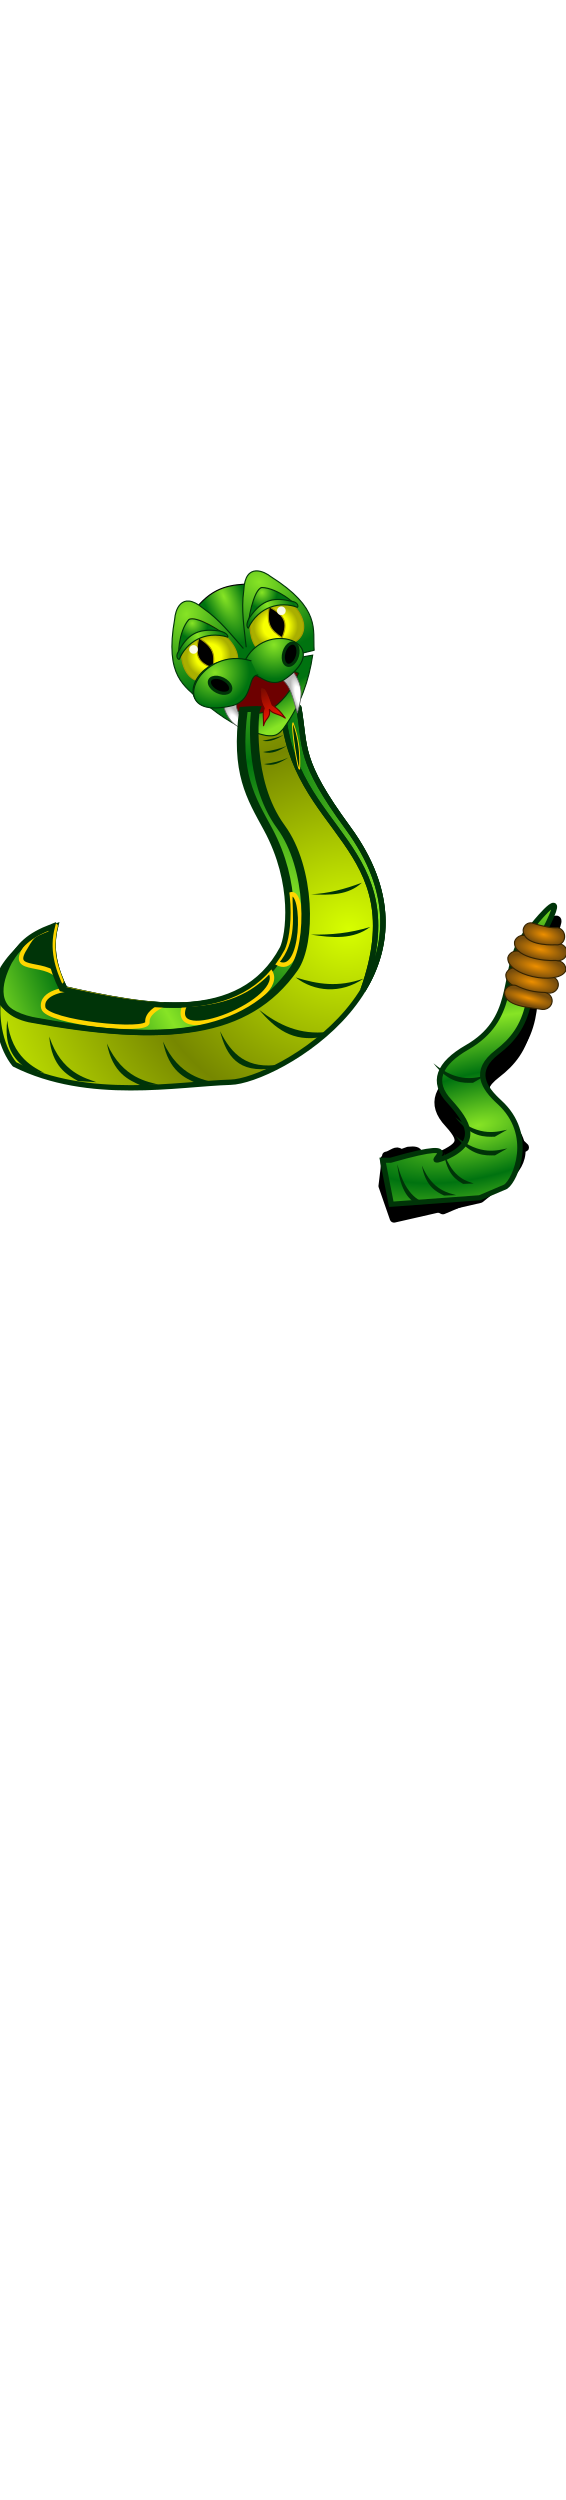
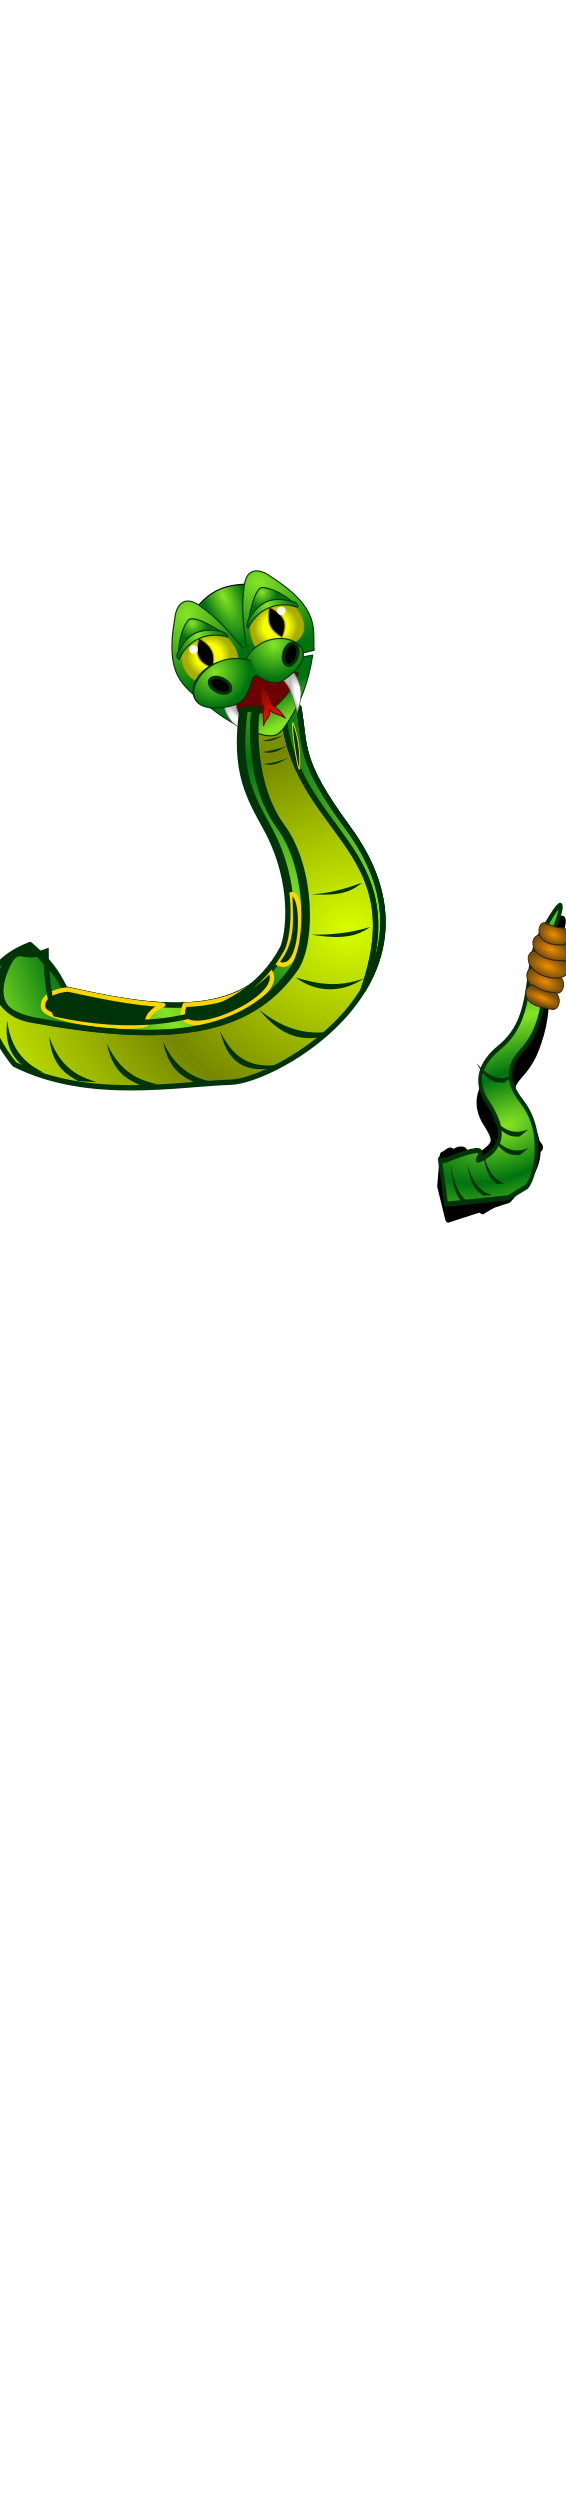
<svg xmlns="http://www.w3.org/2000/svg" id="pet19" class="pets" width="86" height="380" viewBox="202.715 584.407 114 380.048" preserveAspectRatio="xMidYMid meet">
  <defs id="svgEditorDefs">
    <path id="svgEditorClosePathDefs" class="skin" fill="moccasin" style="stroke-width: 0px; stroke: none; fill-opacity: 1;" />
    <pattern id="pattern-0" x="0" y="0" width="20" height="20" patternUnits="userSpaceOnUse" viewBox="0 0 100 100">
      <path d="M 0 0 L 50 0 L 50 100 L 0 100 Z" style="fill: black;" />
    </pattern>
    <radialGradient id="radialGradient3816" gradientUnits="userSpaceOnUse" cy="-264.99" cx="-916.83" gradientTransform="matrix(-0.24588, 0.002614, -0.006363, -0.59838, -1508.118, -339.7788)" r="78.946">
      <stop id="stop-1" style="stop-color:#87e425" offset="0" />
      <stop id="stop-2" style="stop-color:#007310" offset="1" />
    </radialGradient>
    <radialGradient id="radialGradient3808" gradientUnits="userSpaceOnUse" cy="-248.46" cx="-825.34" gradientTransform="matrix(-0.44354, 0.44038, -0.540991, -0.544881, -1745.269, 45.65108)" r="97.536">
      <stop id="stop-1" style="stop-color:#87e425" offset="0" />
      <stop id="stop-2" style="stop-color:#007310" offset="1" />
    </radialGradient>
    <radialGradient id="radialGradient3729" gradientUnits="userSpaceOnUse" cy="-181.48" cx="-822.48" gradientTransform="matrix(.80822 .031962 -.030158 .76261 -163.21 -13.245)" r="72.14">
      <stop id="stop3723" style="stop-color:#f7ff00" offset="0" />
      <stop id="stop3731" style="stop-color:#f7ff00" offset="0.58" />
      <stop id="stop3725" style="stop-color:#a9af00" offset="1" />
    </radialGradient>
    <filter id="filter-1" color-interpolation-filters="sRGB">
      <feGaussianBlur id="feGaussianBlur-1" stdDeviation="0.708" />
    </filter>
    <linearGradient id="linearGradient3862" y2="-16.033" gradientUnits="userSpaceOnUse" x2="-940.43" gradientTransform="matrix(0.35803, 0.000001, -0.000001, 0.35803, -952.748, -74.09828)" y1="65.246" x1="-934.41">
      <stop id="stop-1" style="stop-color:#87e425" offset="0" />
      <stop id="stop-2" style="stop-color:#007310" offset="1" />
    </linearGradient>
    <radialGradient id="radialGradient3878" gradientUnits="userSpaceOnUse" cy="10.32" cx="-1028.7" gradientTransform="matrix(-0.276944, -0.033288, -0.107988, 0.898503, -1537.563, -111.4274)" r="22.495">
      <stop id="stop3866" style="stop-color:#ffffff" offset="0" />
      <stop id="stop3874" style="stop-color:#ffffff" offset="0.5" />
      <stop id="stop3868" style="stop-color:#b9b9b9" offset="1" />
    </radialGradient>
    <radialGradient id="radialGradient3872" gradientUnits="userSpaceOnUse" cy="10.32" cx="-1028.7" gradientTransform="matrix(0.276939, -0.033288, 0.107988, 0.898503, -1034.379, -111.4274)" r="22.495">
      <stop id="stop3866" style="stop-color:#ffffff" offset="0" />
      <stop id="stop3874" style="stop-color:#ffffff" offset="0.5" />
      <stop id="stop3868" style="stop-color:#b9b9b9" offset="1" />
    </radialGradient>
    <radialGradient id="radialGradient3838" gradientUnits="userSpaceOnUse" cy="-248.46" cx="-825.34" gradientTransform="matrix(0.44354, 0.44038, 0.54099, -0.544881, -819.4384, 45.65108)" r="97.536">
      <stop id="stop-1" style="stop-color:#87e425" offset="0" />
      <stop id="stop-2" style="stop-color:#007310" offset="1" />
    </radialGradient>
    <radialGradient id="radialGradient3850" gradientUnits="userSpaceOnUse" cy="-689.89" cx="-1016.8" gradientTransform="matrix(-0.003466, 0.183421, -0.183244, -0.003845, -1385.894, 61.16742)" r="177.23">
      <stop id="stop-1" style="stop-color:#87e425" offset="0" />
      <stop id="stop-2" style="stop-color:#007310" offset="1" />
    </radialGradient>
    <radialGradient id="radialGradient3792" gradientUnits="userSpaceOnUse" cy="-278.17" cx="-826.32" gradientTransform="matrix(-0.15207, 0.16385, -0.157431, -0.146119, -1415.871, -77.67935)" r="66.758">
      <stop id="stop-1" style="stop-color:#87e425" offset="0" />
      <stop id="stop-2" style="stop-color:#007310" offset="1" />
    </radialGradient>
    <radialGradient id="radialGradient3846" gradientUnits="userSpaceOnUse" cy="-184.75" cx="-944.99" gradientTransform="matrix(-0.18476, 0.008694, -0.008403, -0.17859, -1493.776, -145.5808)" r="177.23">
      <stop id="stop-1" style="stop-color:#87e425" offset="0" />
      <stop id="stop-2" style="stop-color:#007310" offset="1" />
    </radialGradient>
    <linearGradient id="linearGradient3800" y2="-238.64" spreadMethod="reflect" gradientUnits="userSpaceOnUse" x2="-755.67" gradientTransform="matrix(0.358031, 0, 0.000003, 0.35803, -952.7469, -74.09889)" y1="-239.79" x1="-820.42">
      <stop id="stop-1" style="stop-color:#87e425" offset="0" />
      <stop id="stop-2" style="stop-color:#007310" offset="1" />
    </linearGradient>
    <radialGradient id="radialGradient3822" gradientUnits="userSpaceOnUse" cy="-278.17" cx="-826.32" gradientTransform="matrix(0.15207, 0.16385, 0.157431, -0.146119, -1148.938, -77.67935)" r="66.758">
      <stop id="stop-1" style="stop-color:#87e425" offset="0" />
      <stop id="stop-2" style="stop-color:#007310" offset="1" />
    </radialGradient>
    <linearGradient id="linearGradient3824" y2="-238.64" spreadMethod="reflect" gradientUnits="userSpaceOnUse" x2="-755.67" gradientTransform="matrix(-0.358031, 0, -0.000002, 0.35803, -1612.07, -74.09889)" y1="-239.79" x1="-820.42">
      <stop id="stop-1" style="stop-color:#87e425" offset="0" />
      <stop id="stop-2" style="stop-color:#007310" offset="1" />
    </linearGradient>
    <linearGradient id="linearGradient3786" y2="107.58" gradientUnits="userSpaceOnUse" x2="112.59" y1="144.24" x1="112.59" gradientTransform="matrix(1.000004, 0, 0, 1.000002, -1397.549, -198.609)">
      <stop id="stop3782" style="stop-color:#ff1700" offset="0" />
      <stop id="stop3784" style="stop-color:#700a00" offset="1" />
    </linearGradient>
    <radialGradient id="radialGradient4101" spreadMethod="reflect" gradientUnits="userSpaceOnUse" cy="207.82" cx="-550.14" gradientTransform="matrix(0.010583, 0.039402, -0.087265, 0.023438, 566.0402, 668.4861)" r="266.14">
      <stop id="stop3774" style="stop-color:#87e425" offset="0" />
      <stop id="stop3776" style="stop-color:#007310" offset="1" />
    </radialGradient>
    <radialGradient id="radialGradient4109" gradientUnits="userSpaceOnUse" cy="216.69" cx="-2077.4" gradientTransform="matrix(1.1968 .038004 -.0097889 .30826 410.92 228.84)" r="63.508">
      <stop id="stop4105" style="stop-color:#ed8f00" offset="0" />
      <stop id="stop4107" style="stop-color:#774d0c" offset="1" />
    </radialGradient>
    <radialGradient id="radialGradient4117" gradientUnits="userSpaceOnUse" cy="170.74" cx="-2079.4" gradientTransform="matrix(1 0 0 .39151 0 103.89)" r="70.03">
      <stop id="stop4105" style="stop-color:#ed8f00" offset="0" />
      <stop id="stop4107" style="stop-color:#774d0c" offset="1" />
    </radialGradient>
    <radialGradient id="radialGradient4125" gradientUnits="userSpaceOnUse" cy="126.88" cx="-2078.6" gradientTransform="matrix(1 0 0 .38206 0 78.403)" r="77.367">
      <stop id="stop4105" style="stop-color:#ed8f00" offset="0" />
      <stop id="stop4107" style="stop-color:#774d0c" offset="1" />
    </radialGradient>
    <radialGradient id="radialGradient4133" gradientUnits="userSpaceOnUse" cy="-78.741" cx="-2079.8" gradientTransform="matrix(1 0 0 .39739 0 -47.45)" r="70.03">
      <stop id="stop4105" style="stop-color:#ed8f00" offset="0" />
      <stop id="stop4107" style="stop-color:#774d0c" offset="1" />
    </radialGradient>
    <radialGradient id="radialGradient4141" gradientUnits="userSpaceOnUse" cy="36.712" cx="-2081.5" gradientTransform="matrix(1 0 0 .49867 0 18.405)" r="55.114">
      <stop id="stop4105" style="stop-color:#ed8f00" offset="0" />
      <stop id="stop4107" style="stop-color:#774d0c" offset="1" />
    </radialGradient>
    <radialGradient id="radialGradient3920" spreadMethod="reflect" gradientUnits="userSpaceOnUse" cy="369.94" cx="-1004.2" gradientTransform="matrix(-0.076626, -0.072996, -0.08332, 0.072218, 161.2019, 596.3381)" r="372.56">
      <stop id="stop3914" style="stop-color:#d7ff00" offset="0" />
      <stop id="stop3916" style="stop-color:#768700" offset="1" />
    </radialGradient>
    <linearGradient id="linearGradient4073" y2="265.38" gradientUnits="userSpaceOnUse" x2="-956.58" gradientTransform="matrix(0.106725, 0, 0, -0.096978, 382.1189, 719.2921)" y1="265.38" x1="-1148.5">
      <stop id="stop-3" style="stop-color:#87e425" offset="0" />
      <stop id="stop-4" style="stop-color:#007310" offset="1" />
    </linearGradient>
    <radialGradient id="radialGradient4053" spreadMethod="reflect" gradientUnits="userSpaceOnUse" cy="361.61" cx="-974.55" gradientTransform="matrix(0.05307, -0.016623, -0.035061, -0.092428, 269.7598, 709.6511)" r="294.09">
      <stop id="stop-3" style="stop-color:#87e425" offset="0" />
      <stop id="stop-4" style="stop-color:#007310" offset="1" />
    </radialGradient>
  </defs>
  <rect id="svgEditorBackground" x="202.715" y="584.431" width="86.593" height="115.809" style="fill: none; stroke: none;" />
  <g transform="matrix(0.0674, 0, 0, 0.04316, 204.6126, 627.3782)" />
-   <g transform="matrix(1.015486, 0, 0, 0.955324, -251.508, 126.7915)" style="">
+   <g transform="matrix(0.713707, 0, 0, 0.955324, -82.02378, 126.7915)" style="">
    <g id="g4347" style="stroke-linejoin:round;stroke:#000000;stroke-linecap:round;stroke-width:22.344;fill:#000000" transform="matrix(0.076321, 0, 0, 0.076321, 393.3321, 707.585)">
      <path id="path4227" style="stroke-linejoin:round;stroke:#000000;stroke-linecap:round;stroke-width:22.344;fill:#000000" d="M 1711.624 -649.264 C 1722.6 -650.655 1735.132 -664.515 1743.192 -659.859 C 1786.96 -634.572 1800.167 -574.645 1874.996 -605.881 C 1962.701 -648.874 1930.417 -703.294 1883.149 -759.141 C 1834.653 -813.692 1855.09 -864.131 1928.801 -909.141 C 2053.98 -985.574 2021.146 -1102.761 2064.431 -1196.291 C 2077.473 -1222.002 2088.439 -1234.688 2103.54 -1250.582 C 2112.254 -1262.422 2198.028 -1371.212 2128.939 -1229.526 C 2121.045 -1214.275 2119.784 -1189.866 2110.726 -1185.544 C 2092.891 -1128.905 2097.987 -1080.084 2087.535 -1029.034 C 2074.787 -966.76 2047.174 -928.824 2007.065 -896.104 C 1942.35 -843.314 1971.92 -797.129 2012.631 -757.514 C 2105.579 -667.077 2044.223 -603.34 2019.083 -584.36 L 1954.767 -529.641 L 1731.522 -475.45 L 1702.151 -565.356 L 1711.624 -649.264 Z" />
      <path id="path4217" style="stroke-linejoin:round;stroke:#000000;stroke-linecap:round;stroke-width:22.344;fill:#000000" d="M 1768.705 -662.798 C 1839.282 -671.74 1728.928 -595.061 1817.538 -632.049 C 1905.243 -675.042 1921.188 -681.943 1873.919 -737.79 C 1825.423 -792.341 1845.86 -842.78 1919.571 -887.79 C 2044.751 -964.223 2011.917 -1081.411 2055.201 -1174.94 C 2068.243 -1200.651 2079.21 -1213.337 2094.31 -1229.231 C 2103.025 -1241.072 2188.798 -1349.861 2119.71 -1208.175 C 2111.816 -1192.924 2110.555 -1168.516 2101.496 -1164.193 C 2083.661 -1107.554 2088.757 -1058.734 2078.305 -1007.683 C 2065.557 -945.409 2037.944 -907.473 1997.835 -874.753 C 1933.12 -821.964 1962.69 -775.778 2003.402 -736.163 C 2096.35 -645.726 2074.866 -682.7 2049.726 -663.72 L 1978.764 -552.602 L 1858.522 -498.411 L 1711.825 -578.27 L 1706.701 -639.043 L 1768.705 -662.798 Z" />
    </g>
    <path id="path2826" style="stroke:#003408;stroke-width:1.074;fill:url(#radialGradient4101)" d="M 524.796 658.997 C 542.803 653.478 529.122 661.144 535.885 658.321 C 542.579 655.04 540.115 650.886 536.507 646.624 C 532.806 642.461 534.366 638.611 539.991 635.176 C 549.545 629.342 547.039 620.399 550.342 613.26 C 551.338 611.298 552.175 610.33 553.327 609.116 C 553.992 608.213 560.539 599.91 555.266 610.723 C 554.663 611.887 554.567 613.75 553.876 614.08 C 552.515 618.403 552.903 622.129 552.106 626.025 C 551.133 630.778 549.025 633.674 545.964 636.171 C 541.025 640.2 543.282 643.725 546.389 646.748 C 553.483 653.65 549.561 663.127 547.642 664.575 L 542.48 666.907 L 524.935 668.275 L 523.218 658.996 L 524.796 658.997 Z" />
    <g id="g3661" style="stroke-linejoin:round;stroke:#342200;stroke-linecap:round;stroke-width:3;fill:#856618" transform="matrix(0.07394, 0.018912, -0.018912, 0.07394, 709.7623, 648.0489)">
      <path id="rect3649" style="stroke-linejoin:round;stroke:#342200;stroke-linecap:round;stroke-width:3;fill:url(#radialGradient4117)" d="M -2125.7 143.44 L -2033.173 143.44 C -2020.072 143.44 -2009.526 153.987 -2009.526 167.087 C -2009.526 180.188 -2020.073 190.734 -2033.173 190.734 C -2061.668 199.483 -2142.763 208.152 -2149.343 167.087 C -2149.343 153.986 -2138.796 143.44 -2125.696 143.44 L -2125.7 143.44 Z" />
      <path id="rect3655" style="stroke-linejoin:round;stroke:#342200;stroke-linecap:round;stroke-width:3;fill:url(#radialGradient4125)" d="M -2132.2 97.445 L -2025 97.445 C -2011.903 97.445 -2001.359 107.989 -2001.359 121.086 C -2013.772 165.619 -2147.929 170.427 -2155.839 121.086 C -2155.839 107.989 -2145.295 97.445 -2132.198 97.445 L -2132.2 97.445 Z" />
      <path id="rect3647" style="stroke-linejoin:round;stroke:#342200;stroke-linecap:round;stroke-width:3;fill:url(#radialGradient4109)" d="M -2116.9 190.72 C -2091.244 197.177 -2064.9 197.32 -2037.824 190.72 C -2024.608 190.72 -2013.968 201.36 -2013.968 214.576 C -2013.968 227.792 -2024.608 238.432 -2037.824 238.432 C -2066.829 240.916 -2134.344 254.545 -2140.754 214.576 C -2140.754 201.36 -2130.114 190.72 -2116.898 190.72 L -2116.9 190.72 Z" />
      <path id="rect3659" style="stroke-linejoin:round;stroke:#342200;stroke-linecap:round;stroke-width:3;fill:url(#radialGradient4133)" transform="scale(1,-1)" d="M -2033.6 -98.326 C -2020.5 -98.326 -2009.953 -87.779 -2009.953 -74.679 C -2009.953 -61.578 -2020.5 -51.032 -2033.6 -51.032 L -2126.127 -51.032 C -2139.228 -51.032 -2149.774 -61.579 -2149.774 -74.679 C -2143.142 -116.616 -2062.397 -108.386 -2033.604 -98.326 L -2033.6 -98.326 Z" />
      <path id="rect3657" style="stroke-linejoin:round;stroke:#342200;stroke-linecap:round;stroke-width:3;fill:url(#radialGradient4141)" d="M -2044.2 56.293 C -2032.78 55.666 -2024.954 44.695 -2026.652 31.695 C -2028.35 18.695 -2038.911 8.734 -2050.331 9.361 C -2067.983 14.771 -2086.079 15.313 -2118.659 13.113 C -2130.079 13.74 -2137.905 24.711 -2136.207 37.711 C -2126.845 75.615 -2066.354 63.704 -2044.201 56.293 L -2044.2 56.293 Z" />
    </g>
  </g>
-   <path id="path2820" style="stroke-linejoin: round; stroke: rgb(0, 52, 8); stroke-linecap: round; stroke-width: 1.074; fill: url(#radialGradient3920);" d="M 217.437 741.197 C 216.005 732.911 217.591 730.599 207.519 716.847 C 185.167 686.326 222.197 665.794 231.186 665.619 C 241.849 665.287 259.739 661.751 274.702 669.223 C 279.668 675.314 280.844 691.43 266.43 697.025 C 267.631 692.396 266.46 688.33 264.551 684.435 C 248.195 680.777 228.46 676.848 220.078 692.606 C 218.888 695.128 217.309 705.544 223.354 716.691 C 226.719 722.893 230.005 727.952 228.226 740.724 L 217.437 741.198 L 217.437 741.197 Z" transform="matrix(-1, 0, 0, -1, 480.3433, 1406.247)" />
+   <path id="path2820" style="stroke-linejoin: round; stroke: rgb(0, 52, 8); stroke-linecap: round; stroke-width: 1.074; fill: url(#radialGradient3920);" d="M 217.437 741.197 C 216.005 732.911 217.591 730.599 207.519 716.847 C 185.167 686.326 222.197 665.794 231.186 665.619 C 241.849 665.287 259.739 661.751 274.702 669.223 C 279.668 675.314 285.984 687.759 271.57 693.354 C 267.63 689.826 266.46 688.33 264.551 684.435 C 248.195 680.777 228.46 676.848 220.078 692.606 C 218.888 695.128 217.309 705.544 223.354 716.691 C 226.719 722.893 230.005 727.952 228.226 740.724 L 217.437 741.198 L 217.437 741.197 Z" transform="matrix(-1, 0, 0, -1, 480.3433, 1406.247)" />
  <path id="path3668" style="stroke: rgb(0, 52, 8); stroke-width: 1.074; fill: url(#linearGradient4073);" d="M 276.671 722.063 C 275.238 713.778 276.825 711.466 266.752 697.713 C 257.284 684.786 258.501 673.626 263.721 665.05 C 253.31 694.404 278.188 696.492 279.869 721.922 L 276.671 722.062 Z" transform="matrix(-1, 0, 0, -1, 539.5763, 1387.113)" />
  <path id="path4185" style="stroke: rgb(0, 52, 8); stroke-width: 1.074; fill: none;" d="M 276.671 722.063 C 275.238 713.778 276.825 711.466 266.752 697.713 C 257.284 684.786 258.501 673.626 263.721 665.05 C 253.31 694.404 278.188 696.492 279.869 721.922 L 276.671 722.062 Z" transform="matrix(-1, 0, 0, -1, 539.5763, 1387.113)" />
  <g transform="matrix(0.195099, -0.08589, 0.08589, 0.195099, 513.4846, 568.5392)">
    <path id="path3637" style="stroke-linejoin:round;stroke:#000000;stroke-linecap:round;stroke-width:1.074;fill:url(#radialGradient3816)" d="M -1308.729 -184.295 C -1285.249 -196.282 -1269.132 -190.599 -1253.273 -184.295 L -1278.666 -109.867 L -1292.53 -110.889 L -1308.729 -184.295 Z" />
    <path id="path4181" style="stroke-linejoin:round;stroke:#ffd600;stroke-linecap:round;stroke-width:.895;fill:#003408" d="M -1311.143 -51.269 C -1300.149 -46.417 -1323.86 -8.656 -1329.371 -11.024 C -1324.397 -18.154 -1314.502 -36.794 -1311.143 -51.269 Z" />
    <path id="path2830" style="stroke-linejoin:round;stroke:#003408;stroke-linecap:round;stroke-width:1.074;fill:url(#radialGradient3808)" d="M -1282.469 -113.135 L -1223.293 -102.62 C -1216.767 -120.92 -1201.242 -136.08 -1232.939 -183.107 C -1235.493 -188.289 -1248.973 -206.214 -1261.478 -181.012 C -1271.119 -165.431 -1275.384 -148.297 -1280.786 -131.491" />
    <g id="g3749" transform="matrix(0.35803, 0, 0, 0.35803, -952.7484, -74.09876)">
      <path id="path2832" style="stroke:#a69a00;stroke-width:3;fill:url(#radialGradient3729)" d="m-885.62-132.06c-33.407-54.371 40.419-150.53 69.507-154.61 83.661 67.482 83.142 161.66 19.837 166.76l-89.344-12.146z" />
      <path id="path3610" style="stroke-linejoin:round;stroke:#a69a00;stroke-linecap:round;stroke-width:3;fill:#000000" d="m-817.78-232.54c-26.068 39.364-21.922 57.759-1.986 88.547 30.784-29.904 30.475-50.259 1.986-88.547z" />
      <path id="path3733" style="opacity: 0.9; fill: rgb(255, 255, 255); filter: url(#filter-1);" d="m-835.19-198.34c0 8.442-5.84 15.285-13.043 15.285-7.204 0-13.043-6.843-13.043-15.285 0-8.442 5.84-15.285 13.043-15.285 7.204 0 13.043 6.843 13.043 15.285z" transform="matrix(.8827 0 0 .74546 -44.131 -62.033)" />
    </g>
    <path id="path4151" style="stroke-linejoin:round;stroke:#ffd600;stroke-linecap:round;stroke-width:.895;fill:#003408" d="M -1269.139 -47.889 C -1269.971 -32.235 -1274.592 -18.509 -1281.006 -5.477 C -1284.138 -2.315 -1271.781 -47.777 -1269.139 -47.889 Z" />
    <path id="path3639" style="stroke:#003408;stroke-width:1.074;fill:url(#linearGradient3862)" d="M -1338.354 -99.068 C -1328.94 -80.537 -1318.4 -62.343 -1297.492 -47.26 C -1289.775 -42.559 -1286.439 -43.22 -1279.687 -46.53 C -1255.366 -60.864 -1239.56 -78.153 -1226.421 -98.921 C -1262.591 -108.479 -1299.85 -108.966 -1338.351 -99.067 Z" />
    <path id="path3641" style="stroke:#003408;stroke-width:1.074;fill:#6d0000" d="M -1323.294 -89.549 C -1312.516 -78.319 -1304.203 -69.627 -1285.949 -67.331 C -1271.585 -69.565 -1258.846 -75.507 -1245.497 -88.613 C -1269.772 -115.691 -1300.178 -108.087 -1323.294 -89.549 Z" />
    <path id="path3876" style="stroke-linejoin:round;stroke:#636363;stroke-linecap:round;stroke-width:.716;fill:url(#radialGradient3878)" d="M -1249.639 -92.209 L -1263.941 -92.209 C -1256.135 -82.051 -1260.196 -69.594 -1261.752 -54.703 C -1250.692 -67.721 -1246.306 -75.681 -1249.639 -92.209 Z" />
    <path id="path3643" style="stroke-linejoin:round;stroke:#636363;stroke-linecap:round;stroke-width:.716;fill:url(#radialGradient3872)" d="M -1322.288 -92.209 L -1307.986 -92.209 C -1315.791 -82.051 -1311.731 -69.594 -1310.175 -54.703 C -1321.235 -67.721 -1325.621 -75.681 -1322.288 -92.209 Z" />
    <path id="path3836" style="stroke-linejoin:round;stroke:#003408;stroke-linecap:round;stroke-width:1.074;fill:url(#radialGradient3838)" d="M -1282.239 -113.135 L -1341.412 -102.62 C -1347.937 -120.92 -1363.463 -136.08 -1331.765 -183.107 C -1329.211 -188.289 -1315.731 -206.214 -1303.226 -181.012 C -1293.585 -165.431 -1289.32 -148.297 -1283.918 -131.491" />
    <g id="g3826" transform="matrix(-0.35803, 0, 0, 0.35803, -1611.158, -74.09876)">
      <path id="path3828" style="stroke:#a69a00;stroke-width:3;fill:url(#radialGradient3729)" d="m-885.62-132.06c-33.407-54.371 40.419-150.53 69.507-154.61 83.661 67.482 83.142 161.66 19.837 166.76l-89.344-12.146z" />
      <path id="path3830" style="stroke-linejoin:round;stroke:#a69a00;stroke-linecap:round;stroke-width:3;fill:#000000" d="m-817.78-232.54c-26.068 39.364-21.922 57.759-1.986 88.547 30.784-29.904 30.475-50.259 1.986-88.547z" />
      <path id="path3832" style="opacity: 0.9; fill: rgb(255, 255, 255); filter: url(#filter-1);" d="m-835.19-198.34c0 8.442-5.84 15.285-13.043 15.285-7.204 0-13.043-6.843-13.043-15.285 0-8.442 5.84-15.285 13.043-15.285 7.204 0 13.043 6.843 13.043 15.285z" transform="matrix(.8827 0 0 .74546 -44.131 -62.033)" />
    </g>
    <path id="path2828" style="stroke-linejoin: round; stroke: rgb(0, 52, 8); stroke-linecap: round; stroke-width: 1.074; fill: url(#radialGradient3850);" d="M -1315.131 -128.844 C -1343.19 -128.854 -1363.828 -96.779 -1317.442 -88.494 C -1299.64 -86.638 -1296.931 -107.644 -1288.649 -104.378 L -1288.536 -104.346 C -1280.224 -107.057 -1278.621 -86.624 -1260.689 -88.493 C -1200.152 -99.305 -1253.776 -150.625 -1289.065 -118.277 C -1297.315 -125.843 -1306.568 -128.839 -1315.13 -128.843 Z" />
    <path id="path2834" style="stroke:#003408;stroke-width:1.074;fill:url(#radialGradient3792)" d="M -1270.069 -149.278 C -1271.362 -150.591 -1252.551 -178.818 -1244.583 -176.78 C -1231.148 -170.346 -1220.678 -148.734 -1223.018 -148.567 C -1234.305 -160.478 -1253.96 -164.26 -1270.069 -149.278 Z" />
    <path id="path3848" style="stroke-linejoin:round;stroke:#003408;stroke-linecap:round;stroke-width:1.074;fill:url(#radialGradient3846)" d="M -1281.919 -117.532 C -1291.229 -125.631 -1301.667 -128.84 -1311.326 -128.844 L -1311.326 -128.844 C -1342.979 -128.855 -1366.259 -94.515 -1313.933 -85.645 C -1293.851 -83.658 -1290.795 -106.147 -1281.453 -102.651" />
    <path id="path3612" style="stroke-linejoin:round;stroke:#003408;stroke-linecap:round;stroke-width:3;fill:#000000" d="M -1238.537 -108.118 C -1238.537 -99.804 -1244.009 -94.608 -1248.387 -98.765 C -1250.419 -100.694 -1251.671 -104.26 -1251.671 -108.118 C -1251.671 -116.432 -1246.198 -121.628 -1241.82 -117.471 C -1239.788 -115.542 -1238.537 -111.976 -1238.537 -108.118 Z" transform="matrix(0.766936, 0.641724, -0.641724, 0.766936, -359.5712, 773.8146)" />
    <path id="path3626" style="stroke-linejoin:round;stroke:#003408;stroke-linecap:round;stroke-width:3;fill:#000000" d="M -1311.466 -108.118 C -1311.466 -116.432 -1316.939 -121.628 -1321.317 -117.471 C -1323.349 -115.542 -1324.601 -111.976 -1324.601 -108.118 C -1324.601 -99.804 -1319.128 -94.608 -1314.75 -98.765 C -1312.718 -100.694 -1311.466 -104.26 -1311.466 -108.118 Z" transform="matrix(-0.766936, 0.641724, -0.641724, -0.766936, -2398.262, 654.776)" />
    <path id="path3719" style="stroke:#003408;stroke-width:1.074;fill:url(#linearGradient3800)" d="M -1271.879 -146.807 C -1272.366 -147.254 -1273.185 -150.821 -1267.096 -155.251 C -1247.962 -167.315 -1236.805 -163.192 -1223.72 -153.289 C -1218.671 -149.926 -1220.384 -146.171 -1221.361 -146.097 C -1233.48 -157.997 -1254.583 -161.775 -1271.879 -146.807 Z" />
    <path id="path3818" style="stroke:#003408;stroke-width:1.074;fill:url(#radialGradient3822)" d="M -1294.739 -149.278 C -1293.446 -150.591 -1312.257 -178.818 -1320.225 -176.78 C -1333.66 -170.346 -1344.13 -148.734 -1341.79 -148.567 C -1330.503 -160.478 -1310.848 -164.26 -1294.739 -149.278 Z" />
    <path id="path3820" style="stroke:#003408;stroke-width:1.074;fill:url(#linearGradient3824)" d="M -1292.929 -146.807 C -1292.442 -147.254 -1291.623 -150.821 -1297.711 -155.251 C -1316.845 -167.315 -1328.002 -163.192 -1341.087 -153.289 C -1346.135 -149.926 -1344.424 -146.171 -1343.446 -146.097 C -1331.327 -157.997 -1310.224 -161.775 -1292.928 -146.807 Z" />
    <path id="path3922" style="fill:#003408" d="M -1306.245 -34.049 C -1297.336 -31.772 -1289.016 -30.077 -1282.614 -30.437 C -1291.181 -29.079 -1299.574 -28.367 -1306.245 -34.049 Z" />
    <path id="path3952" style="fill:#003408" d="M -1302.494 -43.969 C -1293.864 -41.958 -1286.399 -40.709 -1280.381 -41.114 C -1288.397 -40.041 -1296.251 -39.478 -1302.494 -43.969 Z" />
    <path id="path3954" style="fill:#003408" d="M -1309.966 -23.249 C -1302.292 -20.853 -1294.593 -19.387 -1286.335 -19.637 C -1294.902 -18.279 -1303.295 -17.567 -1309.966 -23.249 Z" />
    <path id="path4187" style="stroke-linejoin:round;stroke:#6d0000;stroke-linecap:round;stroke-width:1.074;fill:url(#linearGradient3786)" d="M -1285.209 -88.759 C -1284.957 -85.854 -1289.753 -81.216 -1288.562 -71.482 C -1292.216 -67.472 -1292.309 -64.012 -1295.797 -56.615 C -1290.829 -62.92 -1286.616 -60.164 -1284.589 -68.477 C -1283.187 -62.601 -1278.503 -61.929 -1274.117 -54.906 C -1276.141 -63.41 -1276.175 -63.654 -1280.37 -71.312 C -1280.146 -75.636 -1279.186 -82.766 -1280.307 -87.867 C -1283.787 -92.208 -1283.075 -90.177 -1285.208 -88.759 Z" />
  </g>
-   <path id="path3670" style="stroke: rgb(0, 52, 8); stroke-width: 1.074; fill: url(#radialGradient4053);" d="M 204.582 678.241 C 214.142 664.609 230.682 663.021 257.558 668.014 C 264.987 669.687 265.812 673.914 263.488 678.426 C 261.339 681.832 257.905 684.878 252.911 686.816 C 254.112 682.189 252.94 678.12 251.03 674.226 C 234.676 670.567 214.941 666.639 206.56 682.397 C 205.369 684.92 203.79 695.336 209.836 706.481 C 213.199 712.684 216.487 717.745 214.707 730.514 L 212.284 730.622 C 212.403 730.387 214.116 716.335 207.189 706.87 C 201.155 698.625 200.955 683.413 204.582 678.241 Z" transform="matrix(-1, 0, 0, -1, 466.8242, 1396.039)" />
-   <path id="path4163" style="stroke-linejoin: round; stroke: rgb(255, 214, 0); stroke-linecap: round; stroke-width: 0.895; fill: rgb(0, 52, 8);" d="M 203.29 709.127 C 205.626 713.929 214.187 710.339 210.541 715.959 C 208.792 719.036 208.904 718.33 204.464 720.333 C 205.686 714.996 204.375 712.126 203.29 709.127 Z" transform="matrix(-1, 0, 0, -1, 418.3849, 1429.46)" />
+   <path id="path3670" style="stroke: rgb(0, 52, 8); stroke-width: 1.074; fill: url(#radialGradient4053);" d="M 204.582 678.241 C 214.142 664.609 230.682 663.021 257.558 668.014 C 264.987 669.687 265.812 673.914 263.488 678.426 C 261.339 681.832 262.347 680.437 257.353 682.375 C 254.747 679.017 252.94 678.12 251.03 674.226 C 234.676 670.567 214.941 666.639 206.56 682.397 C 205.369 684.92 203.79 695.336 209.836 706.481 C 213.199 712.684 216.487 717.745 214.707 730.514 L 212.284 730.622 C 212.403 730.387 214.116 716.335 207.189 706.87 C 201.155 698.625 200.955 683.413 204.582 678.241 Z" transform="matrix(-1, 0, 0, -1, 466.8242, 1396.039)" />
  <path id="path4161" style="stroke-linejoin: round; stroke: rgb(255, 214, 0); stroke-linecap: round; stroke-width: 0.895; fill: rgb(0, 52, 8);" d="M 211.382 726.349 C 212.69 725.769 214.693 724.54 214.552 722.852 C 214.371 720.652 234.923 722.808 235.531 725.755 C 236.198 728.996 230.444 729.641 230.304 729.412 C 224.153 728.084 218.094 726.784 211.382 726.349 Z" transform="matrix(-1, 0, 0, -1, 446.9668, 1451.404)" />
  <path id="path4159" style="stroke-linejoin: round; stroke: rgb(255, 214, 0); stroke-linecap: round; stroke-width: 0.895; fill: rgb(0, 52, 8);" d="M 240.012 728.683 C 242.985 725.61 247.308 722.223 257.108 721.845 C 261.011 712.688 235.852 722.963 240.012 728.683 Z" transform="matrix(-1, 0, 0, -1, 497.0667, 1446.878)" />
  <path id="path4157" style="stroke-linejoin: round; stroke: rgb(255, 214, 0); stroke-linecap: round; stroke-width: 0.895; fill: rgb(0, 52, 8);" d="M 260.421 716.879 C 260.471 712.573 259.422 707.556 263.205 703.162 C 257.505 699.67 257.339 718.277 260.421 716.879 Z" transform="matrix(-1, 0, 0, -1, 521.6304, 1419.679)" />
-   <path id="path4153" style="stroke: rgb(0, 52, 8); stroke-width: 1.074; fill: none;" d="M 203.934 678.241 C 213.494 664.609 230.034 663.021 256.91 668.014 C 264.339 669.687 263.219 675.211 260.895 679.723 C 258.746 683.129 257.257 684.878 252.263 686.816 C 253.464 682.189 252.292 678.12 250.382 674.226 C 234.028 670.567 214.293 666.639 205.912 682.397 C 204.721 684.92 203.142 695.336 209.188 706.481 C 212.551 712.684 215.839 717.745 214.059 730.514 L 211.636 730.622 C 211.755 730.387 213.468 716.335 206.541 706.87 C 200.507 698.625 200.307 683.413 203.934 678.241 Z" transform="matrix(-1, 0, 0, -1, 465.5282, 1396.039)" />
+   <path id="path4153" style="stroke: rgb(0, 52, 8); stroke-width: 1.074; fill: none;" d="M 203.934 678.241 C 213.494 664.609 230.034 663.021 256.91 668.014 C 264.339 669.687 263.219 675.211 260.895 679.723 C 258.746 683.129 258.526 679.802 253.532 681.74 C 253.532 681.74 253.561 673.044 251.651 669.15 C 235.297 665.491 214.293 666.639 205.912 682.397 C 204.721 684.92 203.142 695.336 209.188 706.481 C 212.551 712.684 215.839 717.745 214.059 730.514 L 211.636 730.622 C 211.755 730.387 213.468 716.335 206.541 706.87 C 200.507 698.625 200.307 683.413 203.934 678.241 Z" transform="matrix(-1, 0, 0, -1, 465.5282, 1396.039)" />
  <path id="path3962" style="fill: rgb(0, 52, 8);" d="M 265.397 702.84 C 269.04 701.452 272.272 700.661 275.633 700.5 C 271.811 700.282 268.092 700.316 265.397 702.84 Z" transform="matrix(-1, 0, 0, -1, 541.03, 1403.257)" />
  <path id="path3964" style="fill: rgb(0, 52, 8);" d="M 265.339 711.368 C 269.489 710.102 273.146 709.764 277.301 709.826 C 272.98 709.16 268.741 708.791 265.339 711.368 Z" transform="matrix(-1, 0, 0, -1, 542.64, 1420.707)" />
  <path id="path3966" style="fill: rgb(0, 52, 8);" d="M 262.292 721.688 C 267.509 719.85 271.536 720.539 276.002 721.907 C 272.254 719.035 267.015 718.495 262.292 721.688 Z" transform="matrix(-1, 0, 0, -1, 538.294, 1441.421)" />
  <path id="path3968" style="fill: rgb(0, 52, 8);" d="M 268.717 731.749 C 264.649 728.603 260.447 726.682 254.929 727.305 C 255.142 727.102 255.746 726.507 255.962 726.308 C 262.077 725.149 265.509 728.071 268.717 731.749 Z" transform="matrix(-1, 0, 0, -1, 523.646, 1457.8)" />
  <path id="path3970" style="fill: rgb(0, 52, 8);" d="M 259.263 738.005 C 256.96 733.351 253.788 730.204 247.059 731.328 C 247.456 731.1 248.196 730.766 248.584 730.554 C 255.578 729.436 258.005 733.04 259.263 738.005 Z" transform="matrix(-1, 0, 0, -1, 506.322, 1468.354)" />
  <path id="path3972" style="fill: rgb(0, 52, 8);" d="M 246.002 740.834 C 242.772 733.666 237.593 733.14 235.561 732.539 C 236.205 732.531 238.594 732.44 239.246 732.425 C 241.531 733.472 244.842 734.815 246.002 740.834 Z" transform="matrix(-1, 0, 0, -1, 481.563, 1473.259)" />
  <path id="path4034" style="fill: rgb(0, 52, 8);" d="M 234.689 741.23 C 231.459 734.061 226.283 733.535 224.25 732.936 C 224.894 732.927 227.284 732.835 227.935 732.82 C 230.22 733.866 233.53 735.211 234.689 741.23 Z" transform="matrix(-1, 0, 0, -1, 458.939, 1474.05)" />
  <path id="path4036" style="fill: rgb(0, 52, 8);" d="M 222.127 740.613 C 219.691 733.189 214.598 732.202 212.639 731.423 C 213.28 731.473 215.668 731.595 216.319 731.638 C 218.479 732.884 221.627 734.518 222.127 740.613 Z" transform="matrix(-1, 0, 0, -1, 434.766, 1472.036)" />
  <path id="path4038" style="fill: rgb(0, 52, 8);" d="M 211.512 738.798 C 210.619 731.096 205.812 729.274 204.045 728.18 C 204.664 728.337 206.987 728.855 207.616 729.006 C 209.489 730.594 212.252 732.725 211.51 738.798 Z" transform="matrix(-1, 0, 0, -1, 415.6786, 1466.978)" />
-   <path id="path-2" style="fill: rgb(0, 52, 8);" d="M 303.777 756.33 C 301.272 750.205 297.258 749.755 295.681 749.243 C 296.18 749.236 298.034 749.157 298.538 749.144 C 300.311 750.037 302.878 751.187 303.777 756.33 Z" transform="matrix(-0.886281, 0.463148, -0.463148, -0.886281, 914.0017, 1281.055)" />
-   <path id="path-3" style="fill: rgb(0, 52, 8);" d="M 288.76 765.245 C 286.9 758.308 283.919 757.799 282.748 757.219 C 283.119 757.211 284.496 757.123 284.87 757.108 C 286.187 758.121 288.093 759.421 288.76 765.245 Z" transform="matrix(-1, 0, 0, -1, 571.508, 1522.353)" />
-   <path id="path-4" style="fill: rgb(0, 52, 8);" d="M 294.634 763.462 C 292.495 758.296 289.067 757.917 287.72 757.485 C 288.147 757.479 289.73 757.412 290.161 757.401 C 291.674 758.155 293.867 759.124 294.634 763.462 Z" transform="matrix(-1, 0, 0, -1, 582.354, 1520.863)" />
-   <path id="path-5" style="fill: rgb(0, 52, 8);" d="M 298.159 761.112 C 296.293 755.695 293.301 755.298 292.126 754.846 C 292.498 754.839 293.88 754.769 294.255 754.758 C 295.576 755.548 297.49 756.564 298.159 761.112 Z" transform="matrix(-1, 0, 0, -1, 590.285, 1515.87)" />
-   <path id="path-6" style="fill: rgb(0, 52, 8);" d="M 303.743 752.57 C 301.238 746.445 297.224 745.995 295.647 745.483 C 296.146 745.476 298 745.397 298.504 745.384 C 300.277 746.277 302.844 747.427 303.743 752.57 Z" transform="matrix(-0.886281, 0.463148, -0.463148, -0.886281, 912.1961, 1273.978)" />
-   <path id="path-7" style="fill: rgb(0, 52, 8);" d="M 299.337 741.702 C 296.832 735.577 292.818 735.127 291.241 734.615 C 291.74 734.608 293.594 734.529 294.098 734.516 C 295.871 735.409 298.438 736.559 299.337 741.702 Z" transform="matrix(-0.886281, 0.463148, -0.463148, -0.886281, 898.8517, 1255.518)" />
+   <path id="path-2" style="fill: rgb(0, 52, 8);" d="M 307.581 755.99 C 307.275 750.444 304.28 750.037 303.193 749.573 C 303.583 749.567 305.042 749.496 305.437 749.484 C 306.575 750.293 308.259 751.333 307.581 755.99 Z" transform="matrix(-0.802483, 0.596675, -0.596675, -0.802483, 999.7349, 1174.532)" />
+   <path id="path-3" style="fill: rgb(0, 52, 8);" d="M 297.689 765.245 C 296.382 758.308 294.286 757.799 293.463 757.219 C 293.724 757.211 294.692 757.123 294.955 757.108 C 295.881 758.121 297.22 759.421 297.689 765.245 Z" transform="matrix(-1, 0, 0, -1, 591.152, 1522.353)" />
+   <path id="path-4" style="fill: rgb(0, 52, 8);" d="M 301.817 763.462 C 300.314 758.296 297.905 757.917 296.958 757.485 C 297.258 757.479 298.371 757.412 298.674 757.401 C 299.737 758.155 301.279 759.124 301.817 763.462 Z" transform="matrix(-1, 0, 0, -1, 598.775, 1520.863)" />
+   <path id="path-5" style="fill: rgb(0, 52, 8);" d="M 304.295 761.112 C 302.983 755.695 300.88 755.298 300.054 754.846 C 300.316 754.839 301.288 754.769 301.55 754.758 C 302.48 755.548 303.825 756.564 304.295 761.112 Z" transform="matrix(-1, 0, 0, -1, 604.349, 1515.87)" />
+   <path id="path-6" style="fill: rgb(0, 52, 8);" d="M 307.557 752.231 C 307.251 746.684 304.256 746.277 303.169 745.813 C 303.558 745.807 305.018 745.736 305.413 745.724 C 306.55 746.533 308.235 747.573 307.557 752.231 Z" transform="matrix(-0.802483, 0.596675, -0.596675, -0.802483, 997.4484, 1167.77)" />
+   <path id="path-7" style="fill: rgb(0, 52, 8);" d="M 304.461 741.362 C 304.155 735.817 301.159 735.409 300.072 734.945 C 300.462 734.939 301.922 734.868 302.317 734.856 C 303.454 735.665 305.139 736.705 304.461 741.362 Z" transform="matrix(-0.802483, 0.596675, -0.596675, -0.802483, 985.382, 1150.027)" />
</svg>
